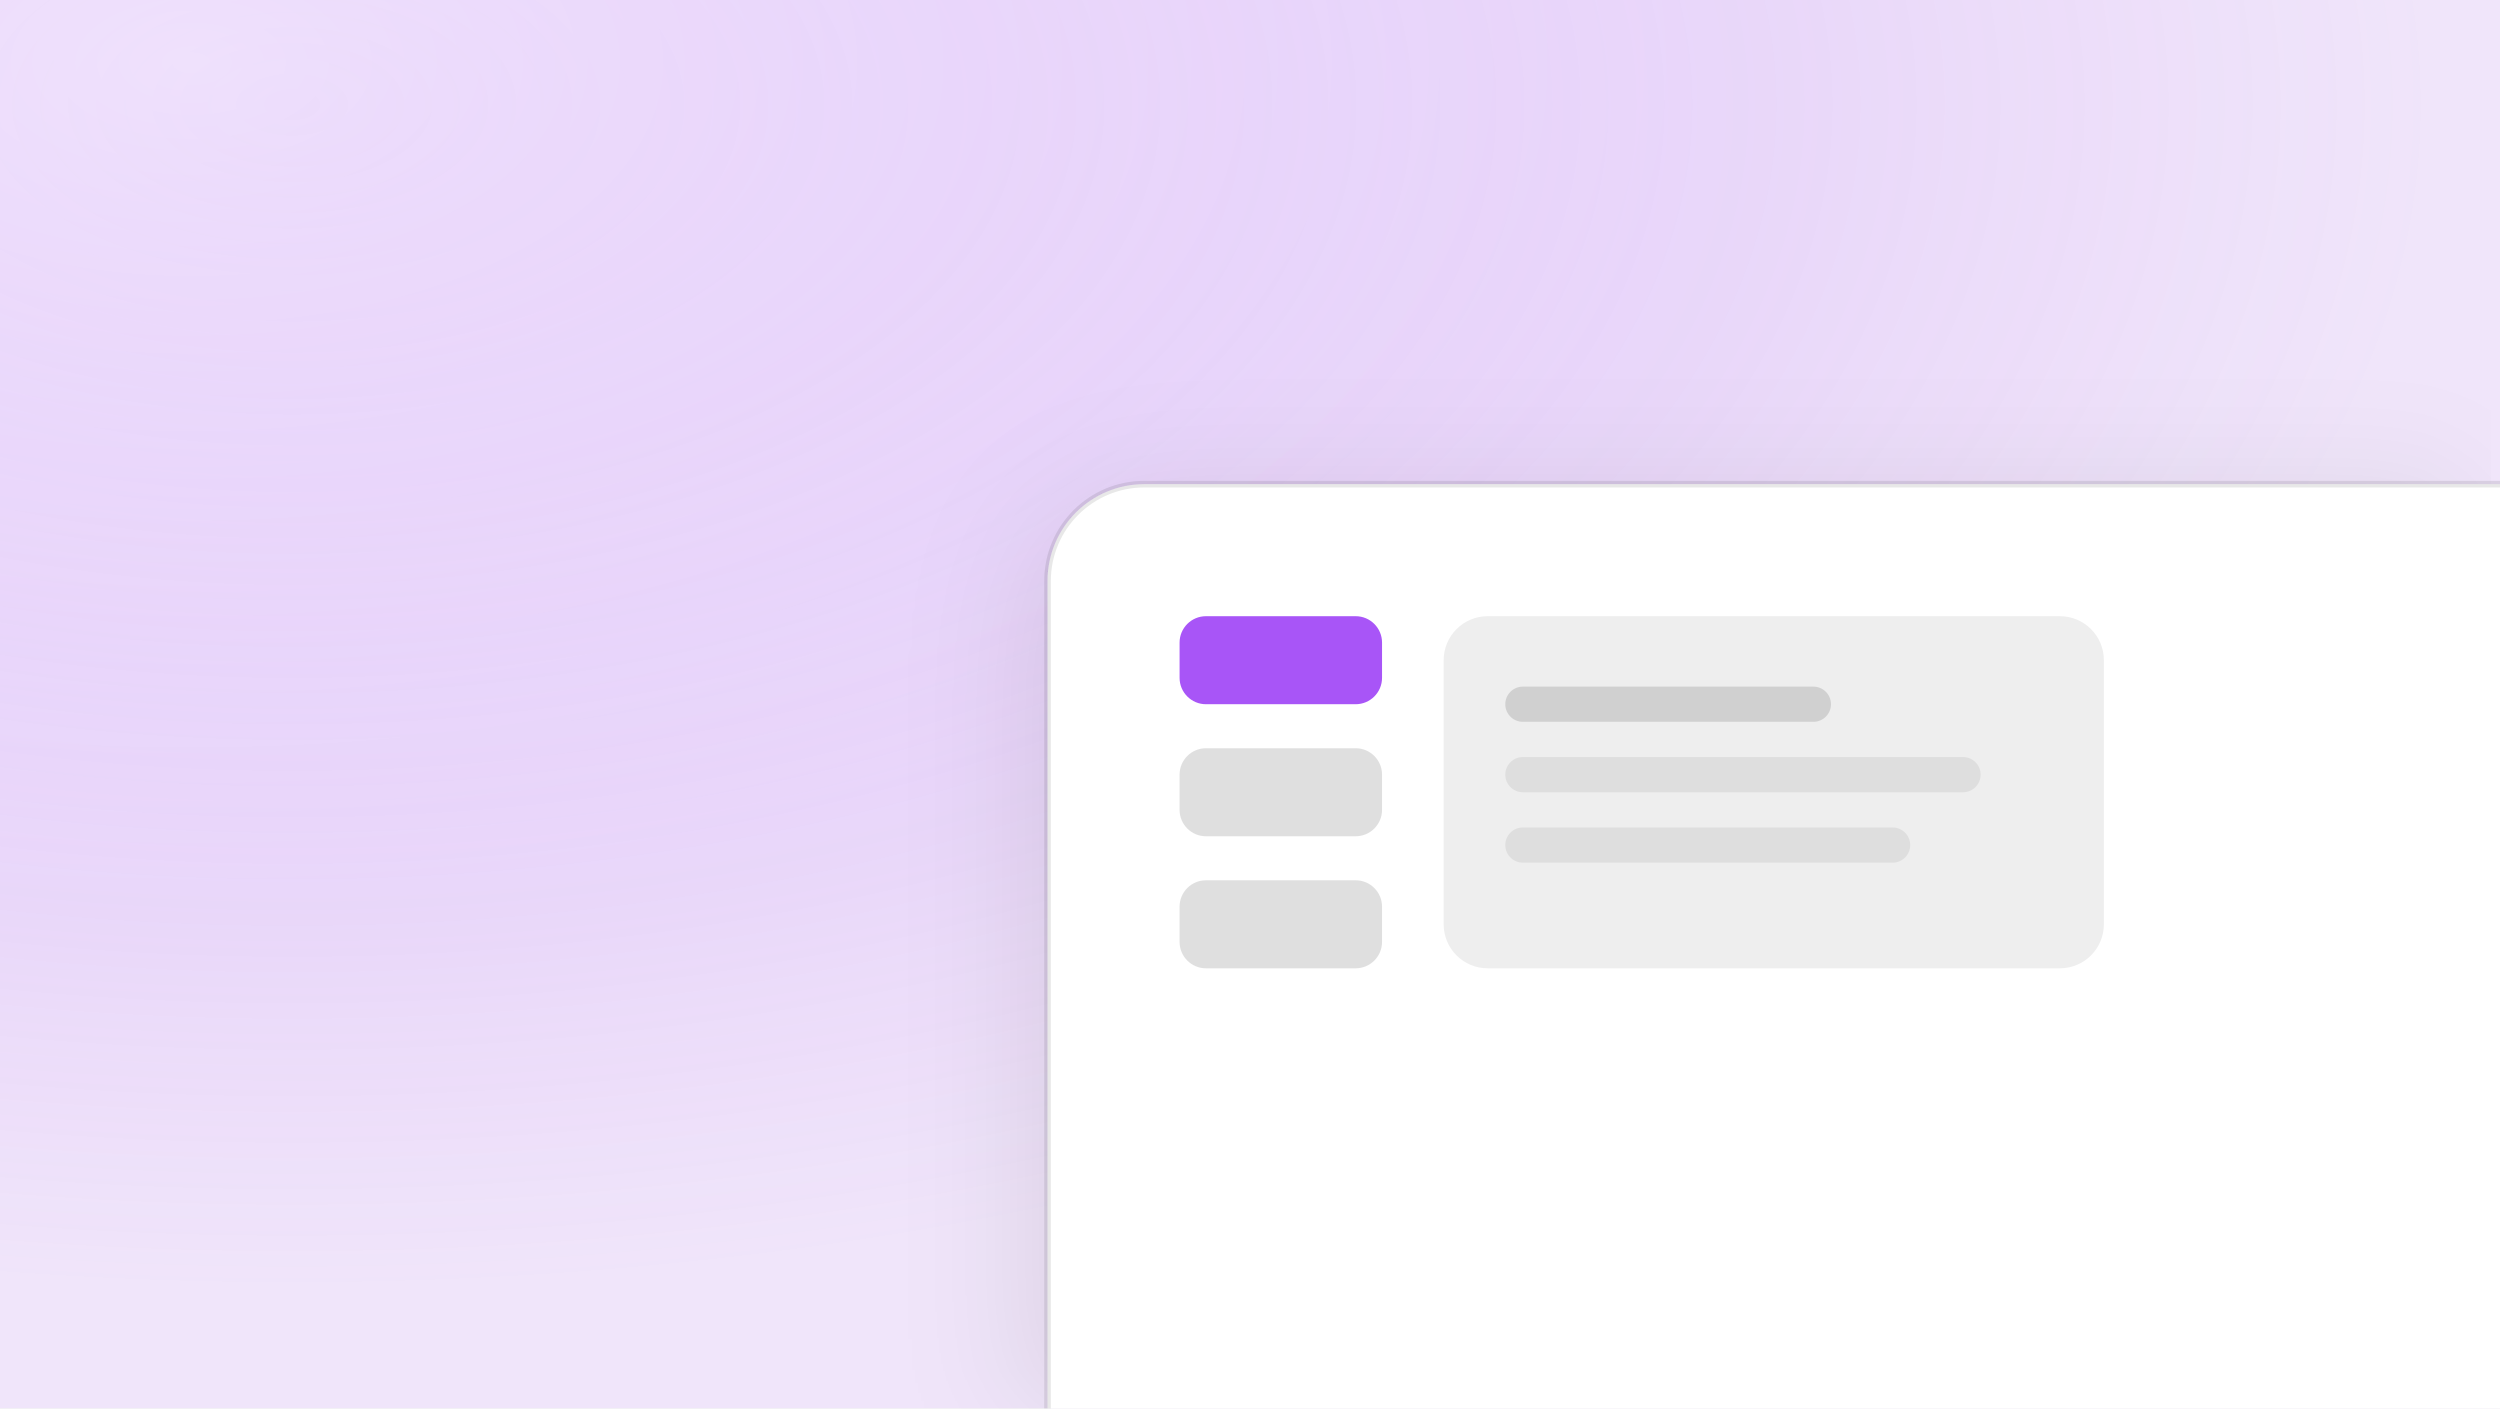
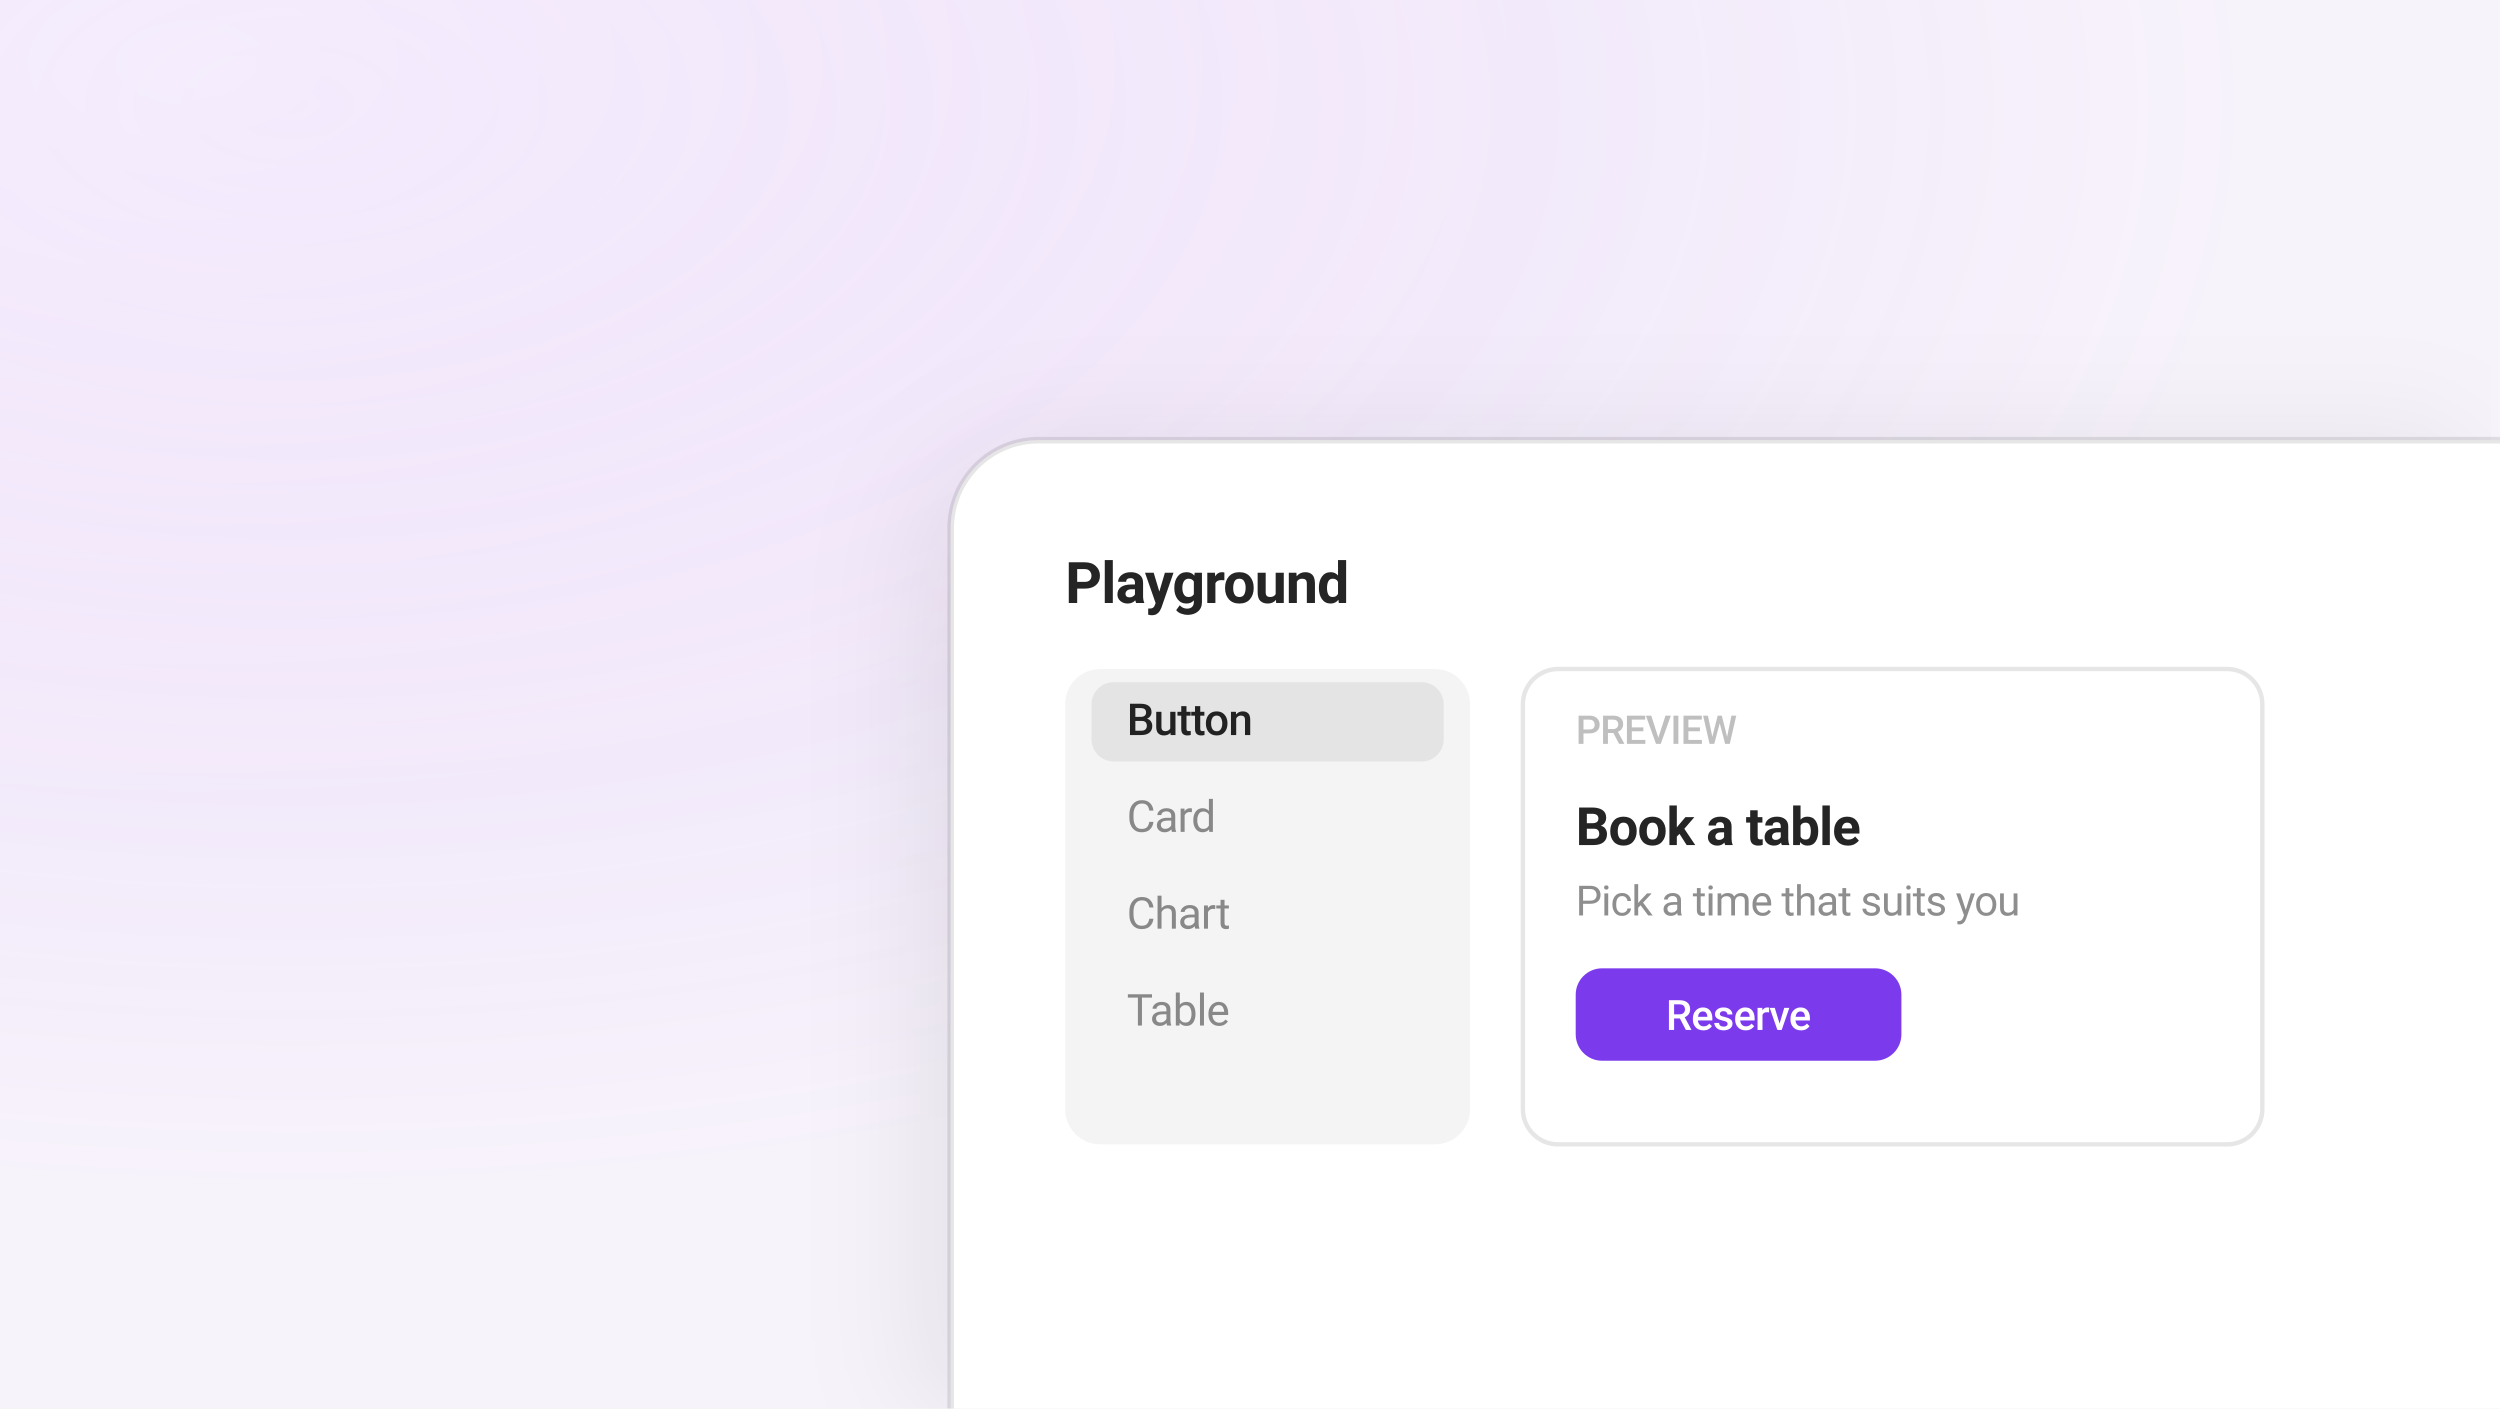
<svg xmlns="http://www.w3.org/2000/svg" width="568" height="320" viewBox="0 0 568 320">
  <defs>
-     <radialGradient id="bloom" cx="12%" cy="7%" r="85%">
-       <stop offset="0%" stop-color="#a855f7" stop-opacity="0.3" />
+     <radialGradient id="bloom" cx="12%" cy="7%" r="78%">
+       <stop offset="0%" stop-color="#a855f7" stop-opacity="0.16" />
      <stop offset="100%" stop-color="#a855f7" stop-opacity="0" />
    </radialGradient>
-     <radialGradient id="lift" cx="8%" cy="4%" r="60%">
-       <stop offset="0%" stop-color="#ffffff" stop-opacity="0.55" />
+     <radialGradient id="lift" cx="8%" cy="4%" r="55%">
+       <stop offset="0%" stop-color="#ffffff" stop-opacity="0.5" />
      <stop offset="100%" stop-color="#ffffff" stop-opacity="0" />
    </radialGradient>
    <filter id="sh" x="-40%" y="-40%" width="200%" height="200%">
      <feDropShadow dx="-2" dy="6" stdDeviation="16" flood-color="#000" flood-opacity="0.1" />
    </filter>
    <clipPath id="frame">
      <rect x="0" y="0" width="568" height="320" />
    </clipPath>
  </defs>
  <g clip-path="url(#frame)">
-     <rect width="568" height="320" fill="#fafafa" />
-     <rect width="568" height="320" fill="#a855f7" opacity="0.13" />
+     <rect width="568" height="320" fill="#fbfbfb" />
+     <rect width="568" height="320" fill="#a855f7" opacity="0.05" />
    <rect width="568" height="320" fill="url(#bloom)" />
    <rect width="568" height="320" fill="url(#lift)" />
    <g filter="url(#sh)">
-       <rect x="238" y="110" width="420" height="300" rx="22" fill="#ffffff" stroke="rgba(9,9,9,0.09)" stroke-width="1.5" />
+       <rect x="216" y="100" width="442" height="310" rx="20" fill="#ffffff" stroke="rgba(9,9,9,0.10)" stroke-width="1.5" />
    </g>
-     <rect x="268" y="140" width="46" height="20" rx="6" fill="#a855f7" />
-     <rect x="268" y="170" width="46" height="20" rx="6" fill="rgba(9,9,9,0.13)" />
-     <rect x="268" y="200" width="46" height="20" rx="6" fill="rgba(9,9,9,0.13)" />
-     <rect x="328" y="140" width="150" height="80" rx="10" fill="rgba(9,9,9,0.07)" />
-     <rect x="342" y="156" width="74" height="8" rx="4" fill="rgba(9,9,9,0.13)" />
-     <rect x="342" y="172" width="108" height="8" rx="4" fill="rgba(9,9,9,0.07)" />
-     <rect x="342" y="188" width="92" height="8" rx="4" fill="rgba(9,9,9,0.07)" />
+     <text x="242" y="137" font-family="-apple-system, BlinkMacSystemFont, 'Segoe UI', Roboto, ui-sans-serif, sans-serif" font-size="13" font-weight="600" fill="rgba(9,9,9,0.88)" text-anchor="start" letter-spacing="-0.2">Playground</text>
+     <rect x="242" y="152" width="92" height="108" rx="8" fill="rgba(9,9,9,0.045)" />
+     <rect x="248" y="155" width="80" height="18" rx="5" fill="rgba(9,9,9,0.07)" />
+     <text x="256" y="167" font-family="-apple-system, BlinkMacSystemFont, 'Segoe UI', Roboto, ui-sans-serif, sans-serif" font-size="10" font-weight="550" fill="rgba(9,9,9,0.88)" text-anchor="start" letter-spacing="-0.2">Button</text>
+     <text x="256" y="189" font-family="-apple-system, BlinkMacSystemFont, 'Segoe UI', Roboto, ui-sans-serif, sans-serif" font-size="10" font-weight="400" fill="rgba(9,9,9,0.46)" text-anchor="start" letter-spacing="-0.2">Card</text>
+     <text x="256" y="211" font-family="-apple-system, BlinkMacSystemFont, 'Segoe UI', Roboto, ui-sans-serif, sans-serif" font-size="10" font-weight="400" fill="rgba(9,9,9,0.46)" text-anchor="start" letter-spacing="-0.2">Chart</text>
+     <text x="256" y="233" font-family="-apple-system, BlinkMacSystemFont, 'Segoe UI', Roboto, ui-sans-serif, sans-serif" font-size="10" font-weight="400" fill="rgba(9,9,9,0.46)" text-anchor="start" letter-spacing="-0.2">Table</text>
+     <rect x="346" y="152" width="168" height="108" rx="8" fill="none" stroke="rgba(9,9,9,0.10)" stroke-width="1" />
+     <text x="358" y="169" font-family="-apple-system, BlinkMacSystemFont, 'Segoe UI', Roboto, ui-sans-serif, sans-serif" font-size="9" font-weight="500" fill="rgba(9,9,9,0.26)" text-anchor="start" letter-spacing="-0.2">PREVIEW</text>
+     <text x="358" y="192" font-family="-apple-system, BlinkMacSystemFont, 'Segoe UI', Roboto, ui-sans-serif, sans-serif" font-size="12" font-weight="600" fill="rgba(9,9,9,0.88)" text-anchor="start" letter-spacing="-0.2">Book a table</text>
+     <text x="358" y="208" font-family="-apple-system, BlinkMacSystemFont, 'Segoe UI', Roboto, ui-sans-serif, sans-serif" font-size="9.5" font-weight="400" fill="rgba(9,9,9,0.46)" text-anchor="start" letter-spacing="-0.2">Pick a time that suits you</text>
+     <rect x="358" y="220" width="74" height="21" rx="6" fill="#7c3aed" />
+     <text x="395" y="234" font-family="-apple-system, BlinkMacSystemFont, 'Segoe UI', Roboto, ui-sans-serif, sans-serif" font-size="9.5" font-weight="550" fill="#ffffff" text-anchor="middle" letter-spacing="-0.2">Reserve</text>
  </g>
</svg>
